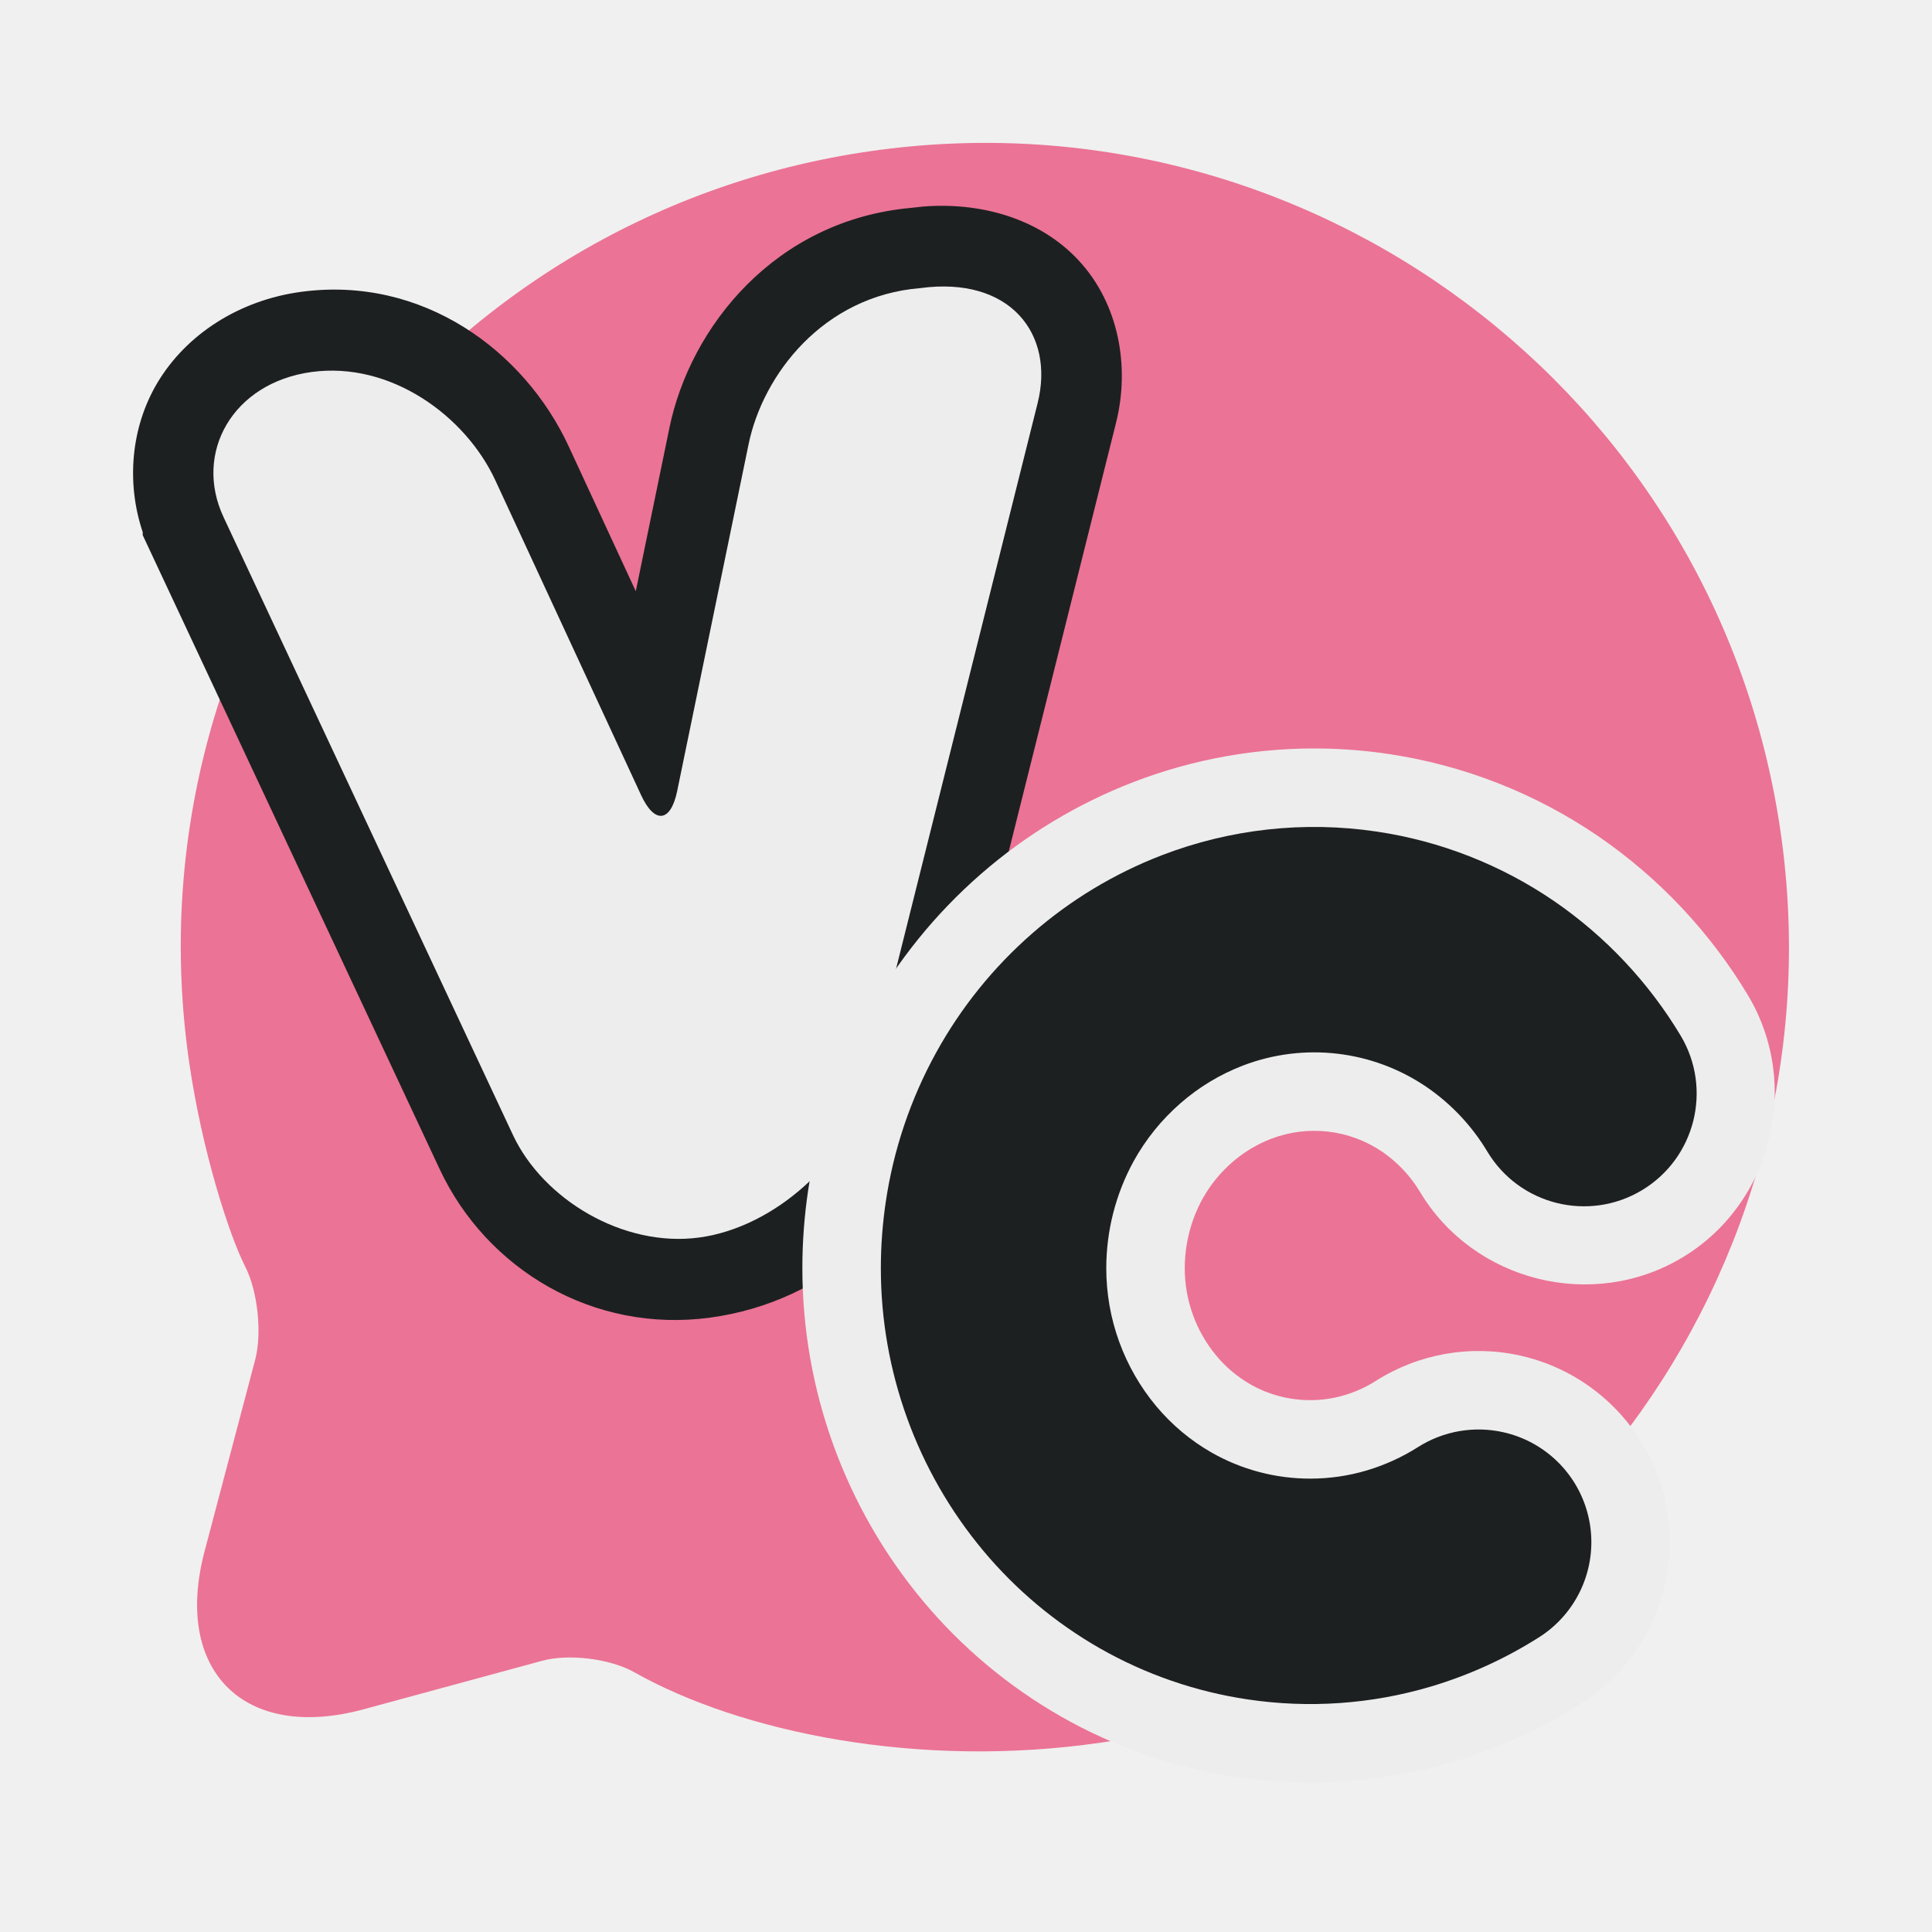
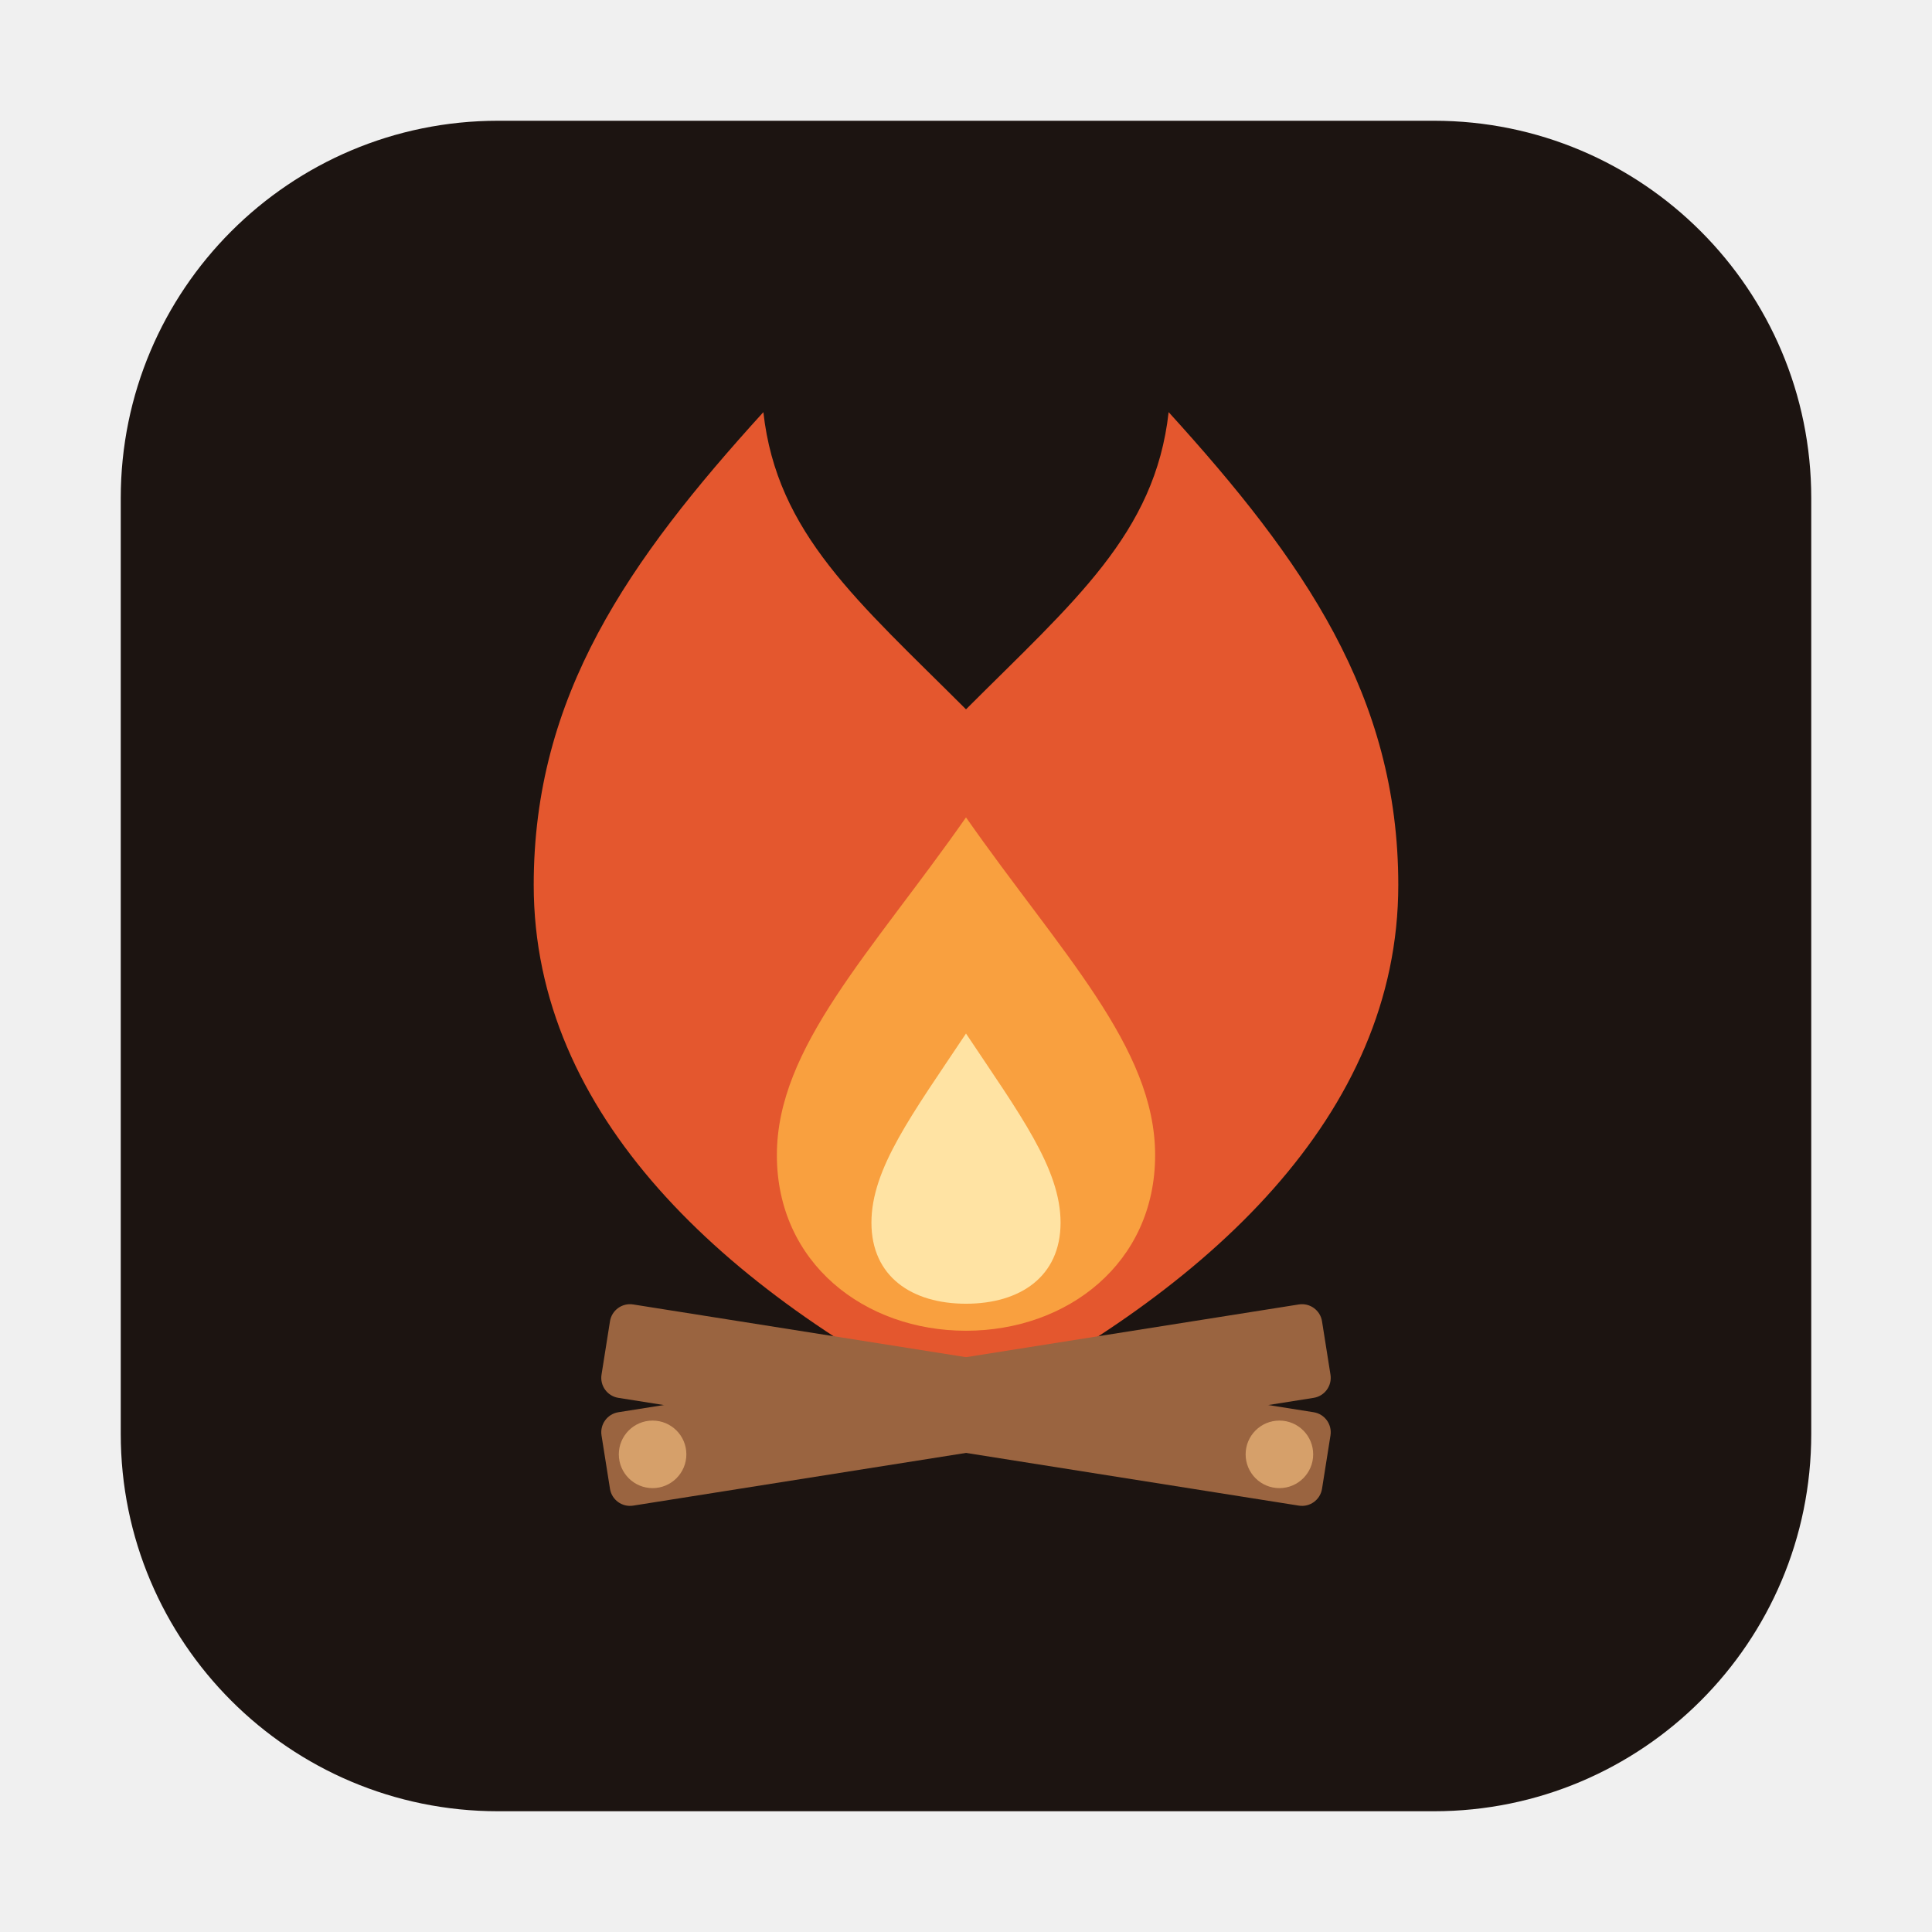
- <svg xmlns="http://www.w3.org/2000/svg" width="1024" height="1024" style="isolation:isolate" viewBox="0 0 1024 1024">
-   <path fill="#eb7396" d="M336.23 886.35c56.07 31.62 150.18 51.4 247.12 37.3C816.1 889.78 977.57 673.33 943.7 440.57 909.85 207.83 693.41 46.36 460.65 80.22 227.9 114.08 66.43 330.53 100.3 563.28c6.86 47.2 21.23 91.46 29.65 108.01 6.67 13.1 9.03 35.28 5.28 49.5l-26.8 101.43c-16.75 63.41 21.03 100.93 84.32 83.73l94.59-25.7c14.18-3.86 36.1-1.12 48.9 6.1z" style="display:inline;isolation:isolate" />
-   <g style="display:inline;isolation:isolate">
-     <g style="isolation:isolate">
-       <path d="M494.586 109.162c-3.861.14-7.743.508-11.621 1.004-72.122 6.505-117.149 63.067-128.176 116.693l-17.812 86.508-35.555-76.785v-.002c-23.455-50.637-77.415-90.65-141.998-81.877-32.285 4.386-60.608 22.22-76.123 48.385-13.722 23.14-16.564 52.439-7.66 78.943v1.608l157.394 336.037c24.863 53.102 81.404 87.116 143.43 78.681 61.475-8.36 109.47-52.362 123.914-110.074l91.158-364.25c7.385-29.508 1.643-63.11-20.129-86.328-19.05-20.315-47.417-29.61-76.822-28.543" style="baseline-shift:baseline;display:inline;overflow:visible;opacity:1;vector-effect:none;fill:#1d2021;stop-color:#000;stop-opacity:1" />
-       <path fill="#fff" d="m118.49 274.1 153.35 327.4c16 34.18 58.517 59.883 98.852 54.398s78.958-41.418 88.118-78.018l91.16-364.25c9.16-36.6-14.593-67.398-62.253-60.918-51.41 4.189-83.357 45.818-90.957 82.778l-37.84 183.78c-3.42 16.62-11.98 17.61-19.1 2.22l-77.28-166.9c-15.86-34.24-55.539-63.108-97.349-57.428S102.48 239.92 118.49 274.09Z" style="display:inline;fill:#ededed;fill-opacity:1" />
-       <path d="M701.543 396.742a266.4 266.4 0 0 0-100.73 17.746l-.004.002h-.002a271.8 271.8 0 0 0-81.118 48.942 275 275 0 0 0-59.822 74.15v.002a277 277 0 0 0-31.572 93.527v.006l-.002.006c-1.984 13.48-3.023 27.136-3.024 40.893v.014a275.13 275.13 0 0 0 64.01 176.617l.004.004.002.004a269.5 269.5 0 0 0 72.846 61.008l.02.011.02.012a266.5 266.5 0 0 0 93.054 32.19l.017.002a266.3 266.3 0 0 0 114.906-8.061l.02-.006.02-.006a270.3 270.3 0 0 0 67.706-30.816l.004-.002c34.575-21.867 52.68-62.732 45.645-103.032-7.032-40.29-37.897-72.6-77.82-81.47a101.46 101.46 0 0 0-76.338 13.314l-.024.016-.023.015a67 67 0 0 1-16.83 7.67 63.3 63.3 0 0 1-17.957 2.6h-.081a63.86 63.86 0 0 1-31.726-8.37 67 67 0 0 1-17.951-15.042l-.006-.008a72.44 72.44 0 0 1-16.838-46.524v-.016a76.6 76.6 0 0 1 9.367-36.642 72.5 72.5 0 0 1 15.688-19.395l.012-.012.011-.011a69.3 69.3 0 0 1 20.617-12.455 63.97 63.97 0 0 1 59.061 6.896 68.5 68.5 0 0 1 19.91 21.201h.002v.002c28.529 47.605 91.489 63.35 139.068 34.78l.01-.006.01-.006c47.508-28.562 63.227-91.41 34.76-138.975l-.013-.025-.016-.026a271.8 271.8 0 0 0-79.111-84.105l-.026-.02-.027-.017a266.5 266.5 0 0 0-111.506-43.725 266 266 0 0 0-34.223-2.857" style="baseline-shift:baseline;display:inline;overflow:visible;opacity:1;vector-effect:none;fill:#ededed;stop-color:#000;stop-opacity:1" />
-       <path fill="#1d2021" d="M751.65 766.94a59.8 59.8 0 0 1 45.03-7.85c23.607 5.237 41.724 24.197 45.882 48.018 4.157 23.821-6.465 47.797-26.902 60.722a228.7 228.7 0 0 1-57.33 26.1 224.7 224.7 0 0 1-96.97 6.8 224.9 224.9 0 0 1-78.56-27.17 227.9 227.9 0 0 1-61.6-51.59 233.5 233.5 0 0 1-54.33-149.94c0-11.67.88-23.3 2.58-34.85a235.4 235.4 0 0 1 26.83-79.48 233.4 233.4 0 0 1 50.78-62.94 230.2 230.2 0 0 1 68.7-41.45 224.8 224.8 0 0 1 113.91-12.56c33.75 5 65.94 17.62 94.1 36.9a230.15 230.15 0 0 1 67 71.23c16.936 28.299 7.765 64.967-20.5 81.96-28.294 16.99-65.005 7.81-81.97-20.5a110.1 110.1 0 0 0-32.08-34.14 105.7 105.7 0 0 0-97.52-11.4 110.9 110.9 0 0 0-33.05 19.96 114 114 0 0 0-24.79 30.69 118.2 118.2 0 0 0-14.51 56.66 114.07 114.07 0 0 0 26.51 73.24 108.6 108.6 0 0 0 29.24 24.5 105.5 105.5 0 0 0 52.45 13.85c10.08 0 20.12-1.45 29.8-4.32a108.6 108.6 0 0 0 27.3-12.44" style="display:inline" />
+ <svg xmlns="http://www.w3.org/2000/svg" width="1024" height="1024" viewBox="0 0 1024 1024">
+   <rect x="64" y="64" width="896" height="896" rx="200" fill="#1C1411" />
+   <g transform="translate(512 512) scale(3.58) translate(-100 -112)">
+     <path fill="#E4572E" d="M100,178 C64,160 36,134 36,100 C36,72 50,52 70,30 C72,48 84,58 100,74 C116,58 128,48 130,30 C150,52 164,72 164,100 C164,134 136,160 100,178 Z" />
+     <path fill="#F9A03F" d="M100,90 C114,110 128,124 128,140 C128,156 115,166 100,166 C85,166 72,156 72,140 C72,124 86,110 100,90 Z" />
+     <path fill="#FFE3A3" d="M100,122 C108,134 114,142 114,150 C114,158 108,162 100,162 C92,162 86,158 86,150 C86,142 92,134 100,122 Z" />
+     <g fill="#9A6440">
+       <rect x="46" y="170" width="108" height="14" rx="3" transform="rotate(-9 100 177)" />
+       <rect x="46" y="170" width="108" height="14" rx="3" transform="rotate(9 100 177)" />
    </g>
+     <circle cx="53.6" cy="184.3" r="5" fill="#D6A06A" />
+     <circle cx="146.4" cy="184.3" r="5" fill="#D6A06A" />
  </g>
</svg>
